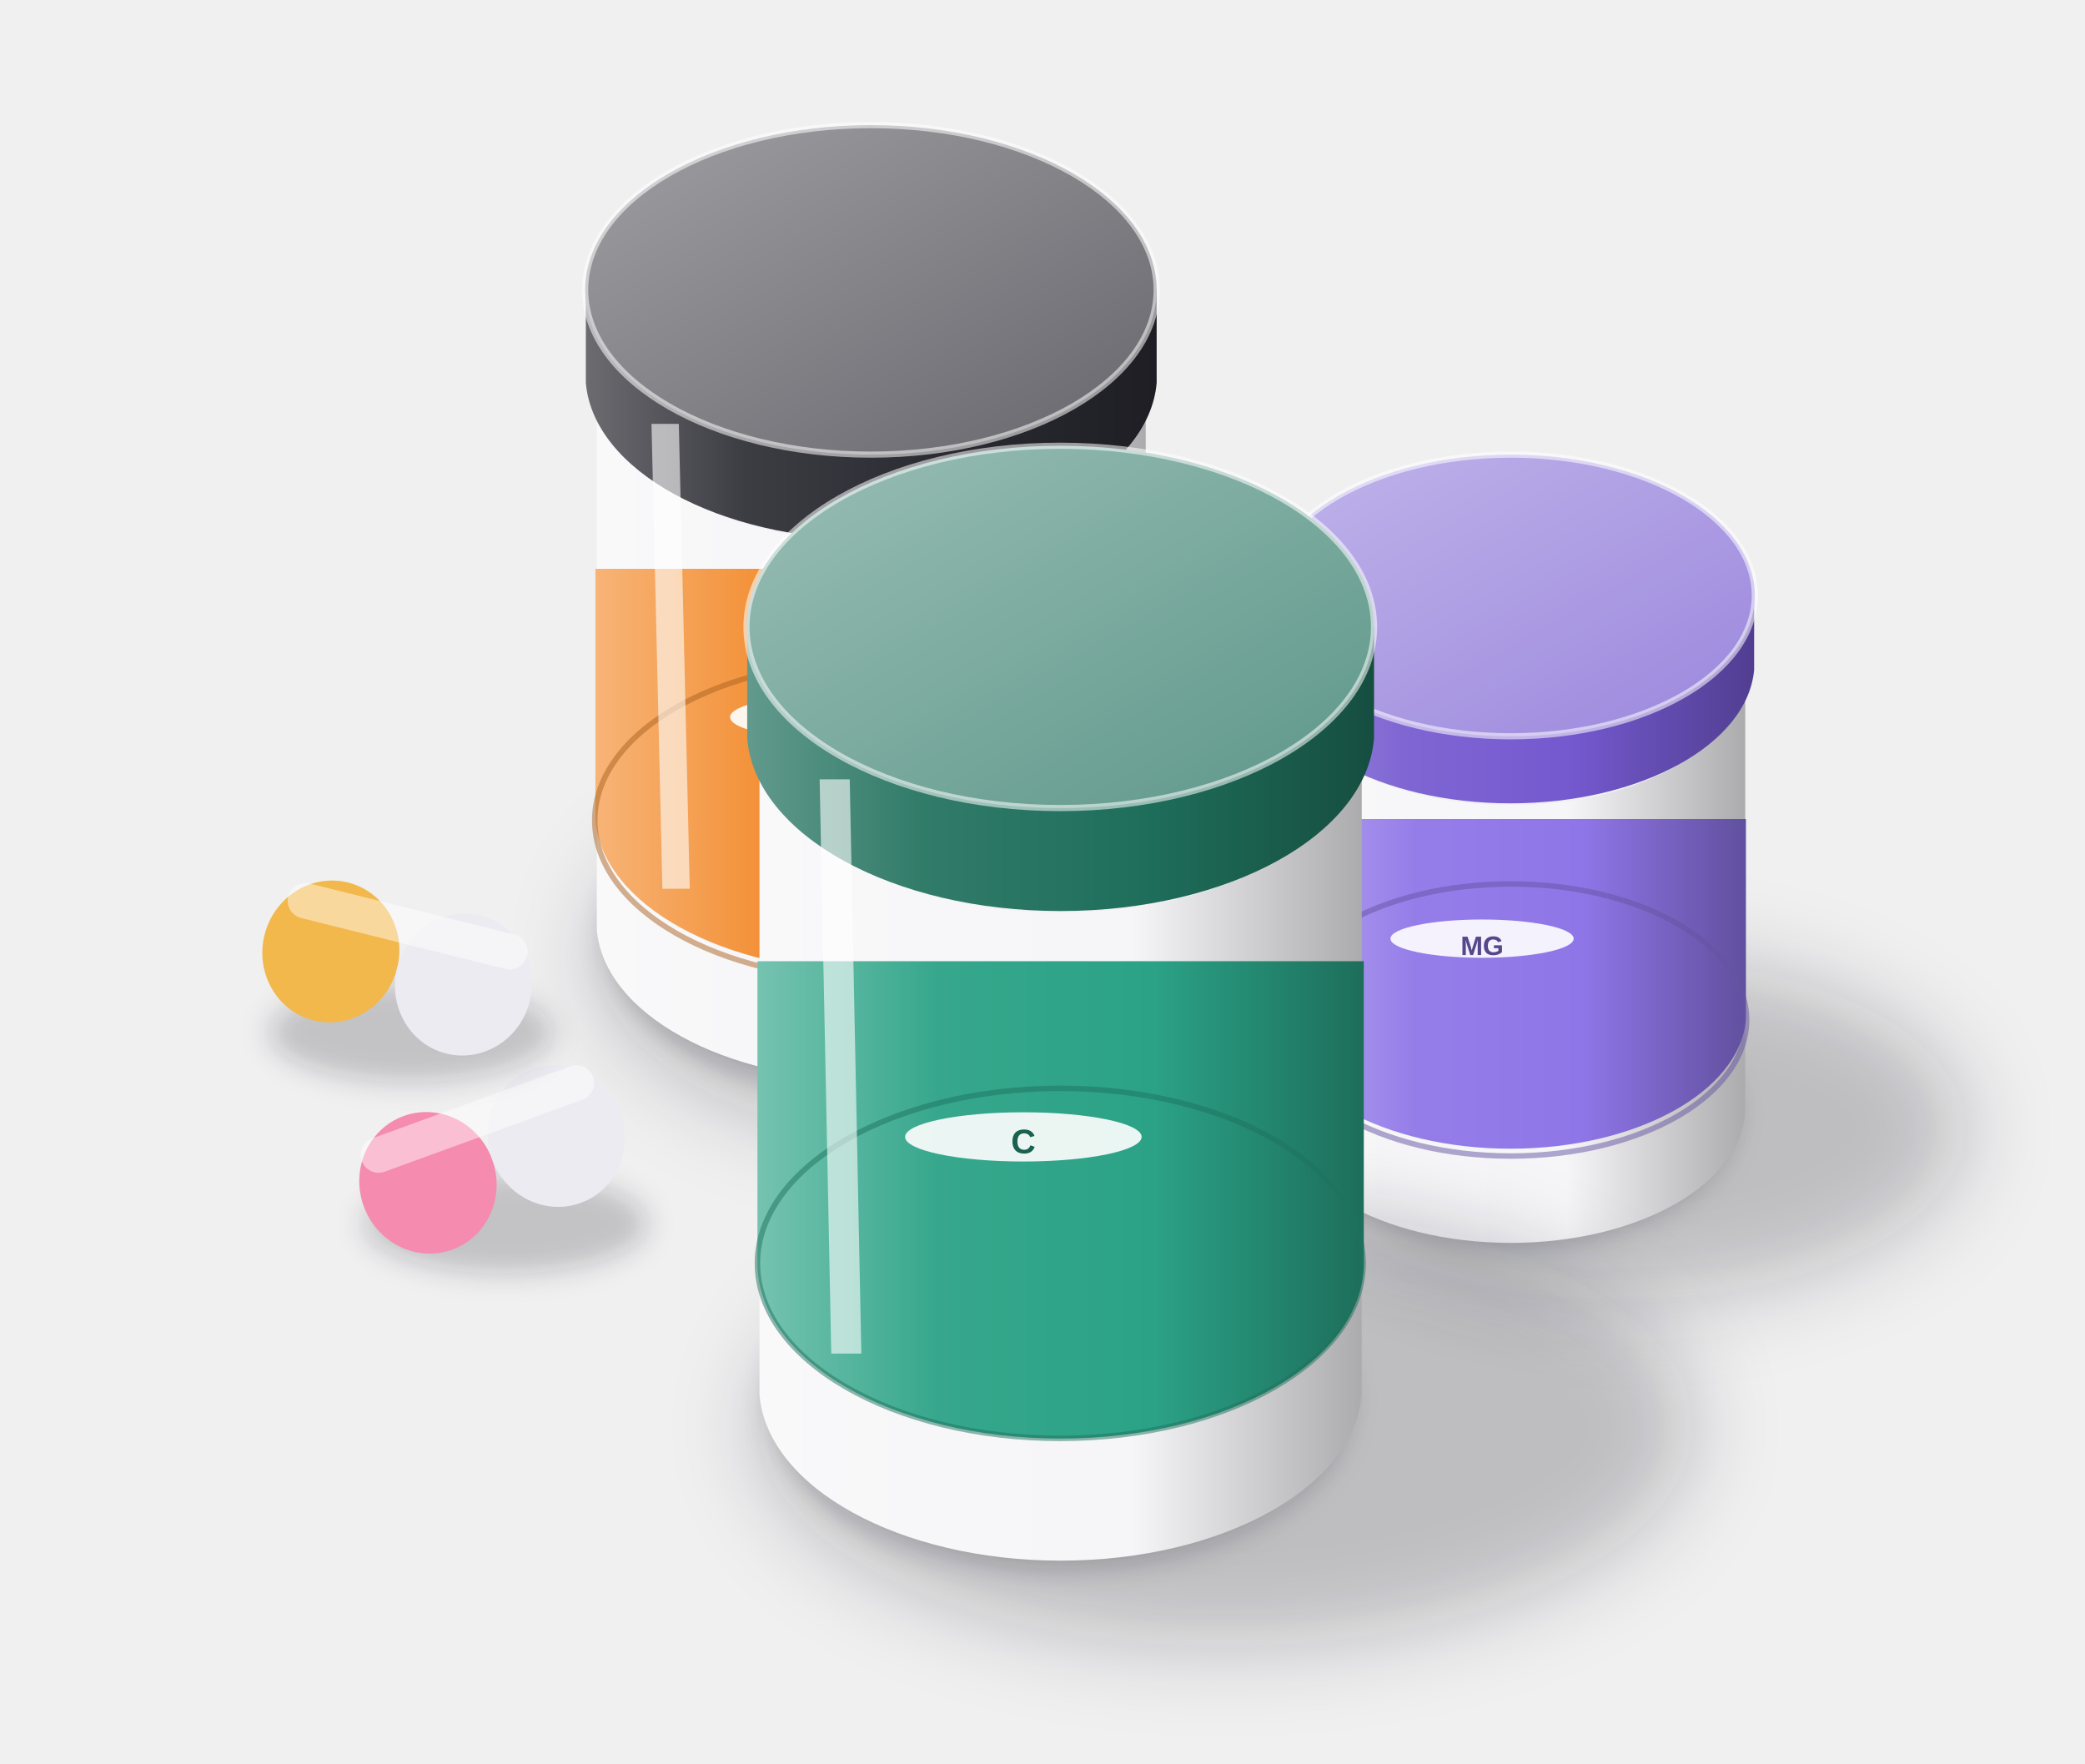
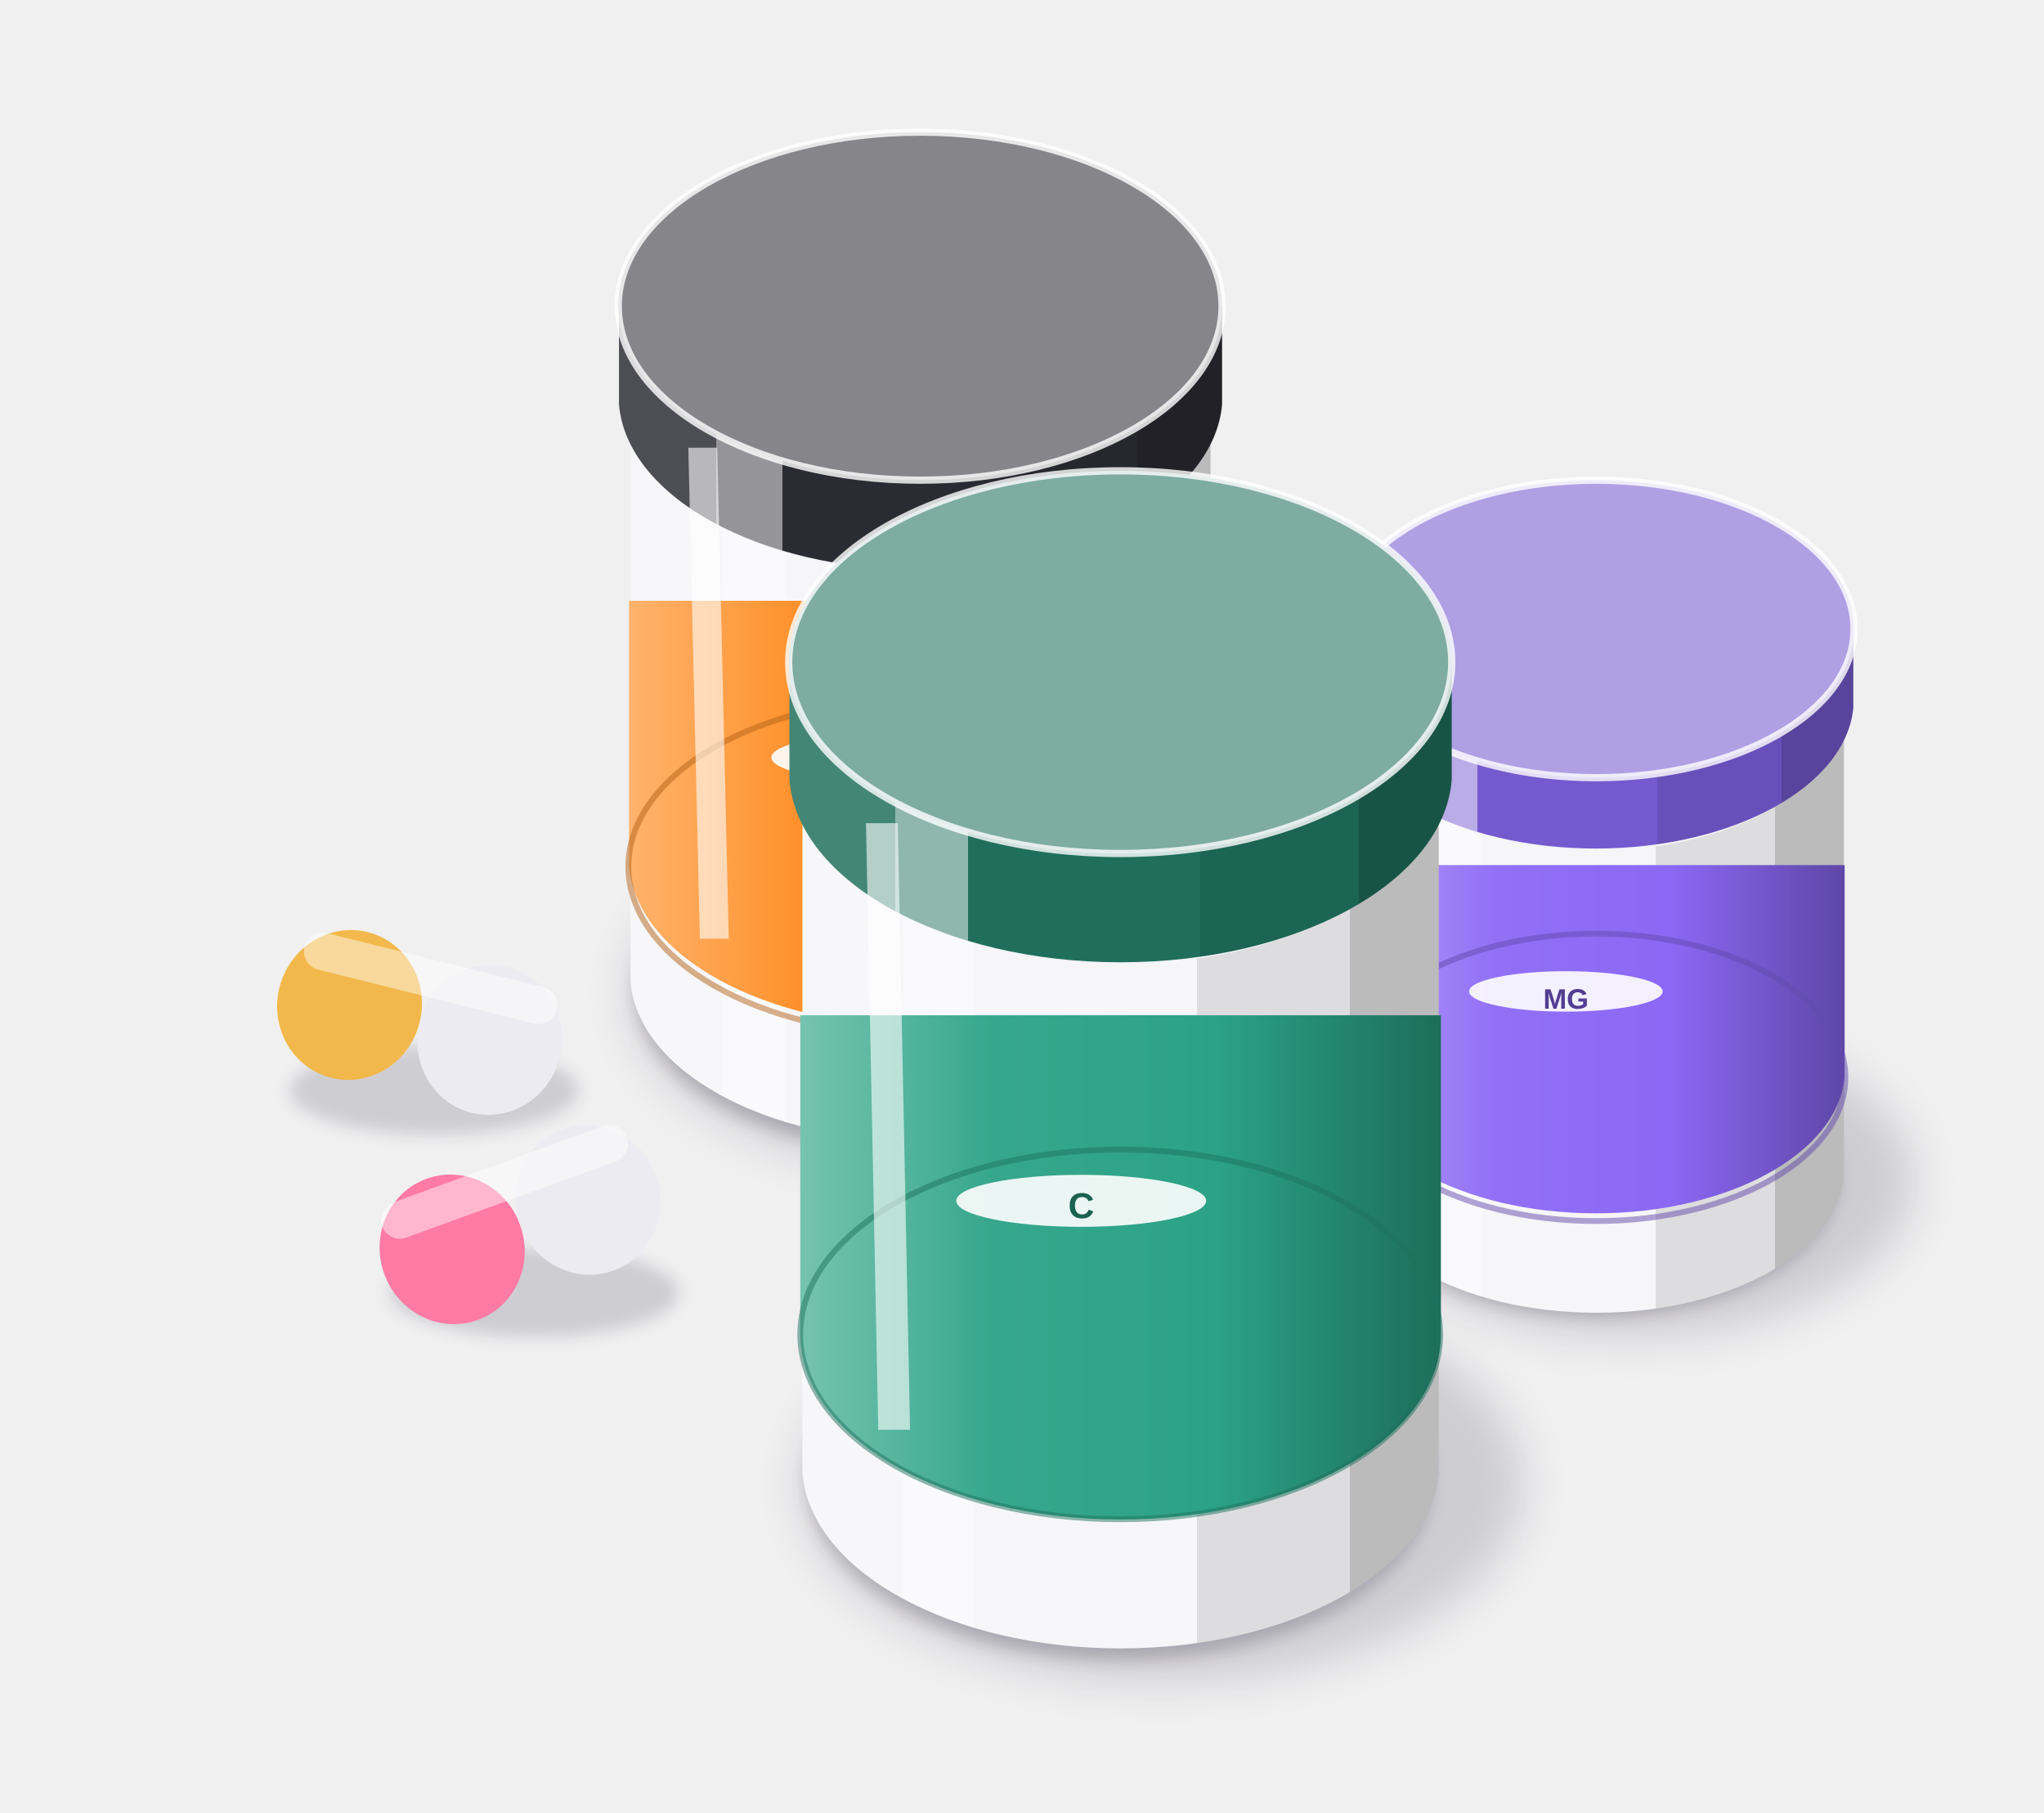
- <svg xmlns="http://www.w3.org/2000/svg" width="900" viewBox="-169 -176 305 258" aria-hidden="true" focusable="false">
+ <svg xmlns="http://www.w3.org/2000/svg" width="900" viewBox="-169 -176 283 251" aria-hidden="true" focusable="false">
  <defs>
    <filter id="tub-b" x="-50%" y="-50%" width="200%" height="200%">
-       <feGaussianBlur stdDeviation="6.4" />
+       <feGaussianBlur stdDeviation="2.8" />
    </filter>
    <filter id="tub-b2" x="-50%" y="-50%" width="200%" height="200%">
-       <feGaussianBlur stdDeviation="2.0" />
+       <feGaussianBlur stdDeviation="1.0" />
    </filter>
    <filter id="tub-b3" x="-50%" y="-50%" width="200%" height="200%">
      <feGaussianBlur stdDeviation="13.6" />
    </filter>
    <linearGradient id="tub-1" x1="0" y1="0" x2="1" y2="0">
-       <stop offset="0" stop-color="#f9f9fa" />
-       <stop offset="0.28" stop-color="#f7f7f9" />
+       <stop offset="0" stop-color="#f7f7f9" />
+       <stop offset="0.16" stop-color="#f7f7f9" />
+       <stop offset="0.16" stop-color="#fafafc" />
+       <stop offset="0.27" stop-color="#fafafc" />
+       <stop offset="0.27" stop-color="#f6f6f8" />
      <stop offset="0.62" stop-color="#f6f6f8" />
-       <stop offset="1" stop-color="#acacae" />
+       <stop offset="0.62" stop-color="#dddddf" />
+       <stop offset="0.86" stop-color="#dddddf" />
+       <stop offset="0.86" stop-color="#bbbbbc" />
+       <stop offset="1" stop-color="#bbbbbc" />
    </linearGradient>
-     <linearGradient id="tub-2" x1="0" y1="0" x2="1" y2="1">
-       <stop offset="0" stop-color="#f6f6f8" />
-       <stop offset="1" stop-color="#f0f0f4" />
+     <linearGradient id="tub-2" x1="0" y1="0" x2="1" y2="0">
+       <stop offset="0" stop-color="#ffb36d" />
+       <stop offset="0.3" stop-color="#ff902a" />
+       <stop offset="0.65" stop-color="#FF8A1F" />
+       <stop offset="1" stop-color="#ad5e15" />
    </linearGradient>
    <linearGradient id="tub-3" x1="0" y1="0" x2="1" y2="0">
-       <stop offset="0" stop-color="#f7b477" />
-       <stop offset="0.3" stop-color="#f39138" />
-       <stop offset="0.65" stop-color="#F28B2E" />
-       <stop offset="1" stop-color="#a55f1f" />
+       <stop offset="0" stop-color="#4d4d54" />
+       <stop offset="0.16" stop-color="#4d4d54" />
+       <stop offset="0.16" stop-color="#959599" />
+       <stop offset="0.27" stop-color="#959599" />
+       <stop offset="0.27" stop-color="#2b2b33" />
+       <stop offset="0.62" stop-color="#2b2b33" />
+       <stop offset="0.62" stop-color="#27272e" />
+       <stop offset="0.86" stop-color="#27272e" />
+       <stop offset="0.86" stop-color="#212127" />
+       <stop offset="1" stop-color="#212127" />
    </linearGradient>
    <linearGradient id="tub-4" x1="0" y1="0" x2="1" y2="0">
-       <stop offset="0" stop-color="#6b6b70" />
-       <stop offset="0.28" stop-color="#3c3c43" />
-       <stop offset="0.62" stop-color="#2b2b33" />
-       <stop offset="1" stop-color="#1e1e24" />
+       <stop offset="0" stop-color="#f7f7f9" />
+       <stop offset="0.16" stop-color="#f7f7f9" />
+       <stop offset="0.16" stop-color="#fafafc" />
+       <stop offset="0.27" stop-color="#fafafc" />
+       <stop offset="0.27" stop-color="#f6f6f8" />
+       <stop offset="0.62" stop-color="#f6f6f8" />
+       <stop offset="0.62" stop-color="#dddddf" />
+       <stop offset="0.86" stop-color="#dddddf" />
+       <stop offset="0.86" stop-color="#bbbbbc" />
+       <stop offset="1" stop-color="#bbbbbc" />
    </linearGradient>
-     <linearGradient id="tub-5" x1="0" y1="0" x2="1" y2="1">
-       <stop offset="0" stop-color="#9f9fa3" />
-       <stop offset="1" stop-color="#66666c" />
+     <linearGradient id="tub-5" x1="0" y1="0" x2="1" y2="0">
+       <stop offset="0" stop-color="#b49df8" />
+       <stop offset="0.3" stop-color="#9170f6" />
+       <stop offset="0.65" stop-color="#8B68F5" />
+       <stop offset="1" stop-color="#5f47a7" />
    </linearGradient>
    <linearGradient id="tub-6" x1="0" y1="0" x2="1" y2="0">
-       <stop offset="0" stop-color="#f9f9fa" />
-       <stop offset="0.28" stop-color="#f7f7f9" />
+       <stop offset="0" stop-color="#8a74d7" />
+       <stop offset="0.16" stop-color="#8a74d7" />
+       <stop offset="0.16" stop-color="#baace7" />
+       <stop offset="0.27" stop-color="#baace7" />
+       <stop offset="0.27" stop-color="#7459CF" />
+       <stop offset="0.62" stop-color="#7459CF" />
+       <stop offset="0.62" stop-color="#6850ba" />
+       <stop offset="0.86" stop-color="#6850ba" />
+       <stop offset="0.86" stop-color="#58449d" />
+       <stop offset="1" stop-color="#58449d" />
+     </linearGradient>
+     <linearGradient id="tub-7" x1="0" y1="0" x2="1" y2="0">
+       <stop offset="0" stop-color="#f7f7f9" />
+       <stop offset="0.16" stop-color="#f7f7f9" />
+       <stop offset="0.16" stop-color="#fafafc" />
+       <stop offset="0.27" stop-color="#fafafc" />
+       <stop offset="0.27" stop-color="#f6f6f8" />
      <stop offset="0.62" stop-color="#f6f6f8" />
-       <stop offset="1" stop-color="#acacae" />
-     </linearGradient>
-     <linearGradient id="tub-7" x1="0" y1="0" x2="1" y2="1">
-       <stop offset="0" stop-color="#f6f6f8" />
-       <stop offset="1" stop-color="#f0f0f4" />
+       <stop offset="0.62" stop-color="#dddddf" />
+       <stop offset="0.86" stop-color="#dddddf" />
+       <stop offset="0.86" stop-color="#bbbbbc" />
+       <stop offset="1" stop-color="#bbbbbc" />
    </linearGradient>
    <linearGradient id="tub-8" x1="0" y1="0" x2="1" y2="0">
-       <stop offset="0" stop-color="#b6a6f0" />
-       <stop offset="0.3" stop-color="#957de9" />
-       <stop offset="0.65" stop-color="#8F76E8" />
-       <stop offset="1" stop-color="#61509e" />
-     </linearGradient>
-     <linearGradient id="tub-9" x1="0" y1="0" x2="1" y2="0">
-       <stop offset="0" stop-color="#9e8bdd" />
-       <stop offset="0.28" stop-color="#7f66d3" />
-       <stop offset="0.62" stop-color="#7459CF" />
-       <stop offset="1" stop-color="#513e91" />
-     </linearGradient>
-     <linearGradient id="tub-10" x1="0" y1="0" x2="1" y2="1">
-       <stop offset="0" stop-color="#c0b4ea" />
-       <stop offset="1" stop-color="#9b87dd" />
-     </linearGradient>
-     <linearGradient id="tub-11" x1="0" y1="0" x2="1" y2="0">
-       <stop offset="0" stop-color="#f9f9fa" />
-       <stop offset="0.28" stop-color="#f7f7f9" />
-       <stop offset="0.62" stop-color="#f6f6f8" />
-       <stop offset="1" stop-color="#acacae" />
-     </linearGradient>
-     <linearGradient id="tub-12" x1="0" y1="0" x2="1" y2="1">
-       <stop offset="0" stop-color="#f6f6f8" />
-       <stop offset="1" stop-color="#f0f0f4" />
-     </linearGradient>
-     <linearGradient id="tub-13" x1="0" y1="0" x2="1" y2="0">
      <stop offset="0" stop-color="#75c3b0" />
      <stop offset="0.3" stop-color="#36a78c" />
      <stop offset="0.65" stop-color="#2BA286" />
      <stop offset="1" stop-color="#1d6e5b" />
    </linearGradient>
-     <linearGradient id="tub-14" x1="0" y1="0" x2="1" y2="0">
-       <stop offset="0" stop-color="#629a8d" />
-       <stop offset="0.28" stop-color="#317b69" />
+     <linearGradient id="tub-9" x1="0" y1="0" x2="1" y2="0">
+       <stop offset="0" stop-color="#438676" />
+       <stop offset="0.16" stop-color="#438676" />
+       <stop offset="0.16" stop-color="#8fb7ae" />
+       <stop offset="0.27" stop-color="#8fb7ae" />
+       <stop offset="0.27" stop-color="#1f6f5c" />
      <stop offset="0.62" stop-color="#1f6f5c" />
-       <stop offset="1" stop-color="#164e40" />
-     </linearGradient>
-     <linearGradient id="tub-15" x1="0" y1="0" x2="1" y2="1">
-       <stop offset="0" stop-color="#9abeb5" />
-       <stop offset="1" stop-color="#5d9789" />
+       <stop offset="0.62" stop-color="#1c6453" />
+       <stop offset="0.86" stop-color="#1c6453" />
+       <stop offset="0.86" stop-color="#185446" />
+       <stop offset="1" stop-color="#185446" />
    </linearGradient>
  </defs>
  <g class="lyr" data-depth="0">
-     <ellipse cx="-21.4" cy="-36.2" rx="60.3" ry="29.0" fill="#0b0b1a" opacity="0.22" filter="url(#tub-b)" />
-     <ellipse cx="-41.6" cy="-39.0" rx="38.6" ry="22.3" fill="#0b0b1a" opacity="0.22" filter="url(#tub-b2)" />
+     <ellipse cx="-36.2" cy="-38.5" rx="45.6" ry="25.2" fill="#1b1530" opacity="0.16" filter="url(#tub-b)" />
+     <ellipse cx="-41.6" cy="-39.0" rx="39.4" ry="22.7" fill="#1b1530" opacity="0.208" filter="url(#tub-b2)" />
    <path d="M-81.7,-120.0 L-81.7,-40.0 A40.2,23.2 0 0 0 -1.4,-40.0 L-1.4,-120.0 Z" fill="url(#tub-1)" />
-     <ellipse cx="-41.6" cy="-120.0" rx="40.2" ry="23.2" fill="url(#tub-2)" />
-     <path d="M-81.9,-92.8 L-81.9,-56.0 A40.4,23.3 0 0 0 -1.2,-56.0 L-1.2,-92.8 Z" fill="url(#tub-3)" />
-     <ellipse cx="-41.6" cy="-56.0" rx="40.4" ry="23.3" fill="none" stroke="#a96120" stroke-width="0.8" opacity="0.5" />
+     <ellipse cx="-41.6" cy="-120.0" rx="40.2" ry="23.2" fill="#f3f3f6" />
+     <path d="M-81.9,-92.8 L-81.9,-56.0 A40.4,23.3 0 0 0 -1.2,-56.0 L-1.2,-92.8 Z" fill="url(#tub-2)" />
+     <ellipse cx="-41.6" cy="-56.0" rx="40.4" ry="23.3" fill="none" stroke="#b26116" stroke-width="0.8" opacity="0.5" />
    <ellipse cx="-46.5" cy="-71.1" rx="15.7" ry="3.3" fill="#ffffff" opacity="0.9" />
-     <text x="-46.5" y="-68.7" text-anchor="middle" font-family="'Bricolage Grotesque','Helvetica Neue',Arial,sans-serif" font-size="4.6" font-weight="700" fill="#91531c">D3</text>
-     <path d="M-83.3,-133.6 L-83.3,-120.0 A41.8,24.1 0 0 0 0.2,-120.0 L0.2,-133.6 Z" fill="url(#tub-4)" />
-     <ellipse cx="-41.6" cy="-133.6" rx="41.8" ry="24.1" fill="url(#tub-5)" />
-     <ellipse cx="-41.6" cy="-133.6" rx="41.8" ry="24.1" fill="none" stroke="#ffffff" stroke-width="0.9" opacity="0.55" />
+     <text x="-46.5" y="-68.7" text-anchor="middle" font-family="'Bricolage Grotesque','Helvetica Neue',Arial,sans-serif" font-size="4.6" font-weight="700" fill="#995313">D3</text>
+     <path d="M-83.3,-133.6 L-83.3,-120.0 A41.8,24.1 0 0 0 0.2,-120.0 L0.2,-133.6 Z" fill="url(#tub-3)" />
+     <ellipse cx="-41.6" cy="-133.6" rx="41.8" ry="24.1" fill="#85858a" />
+     <ellipse cx="-41.6" cy="-133.6" rx="41.8" ry="24.1" fill="none" stroke="#ffffff" stroke-width="1" opacity="0.8" />
    <polygon points="-73.7,-114.0 -69.7,-114.0 -68.1,-46.0 -72.1,-46.0" fill="#ffffff" opacity="0.6" />
-     <ellipse cx="68.1" cy="-10.9" rx="50.4" ry="24.9" fill="#0b0b1a" opacity="0.22" filter="url(#tub-b)" />
-     <ellipse cx="52.0" cy="-13.0" rx="32.9" ry="19.0" fill="#0b0b1a" opacity="0.22" filter="url(#tub-b2)" />
-     <path d="M17.7,-78.0 L17.7,-14.0 A34.3,19.8 0 0 0 86.3,-14.0 L86.3,-78.0 Z" fill="url(#tub-6)" />
-     <ellipse cx="52.0" cy="-78.0" rx="34.3" ry="19.8" fill="url(#tub-7)" />
-     <path d="M17.5,-56.2 L17.5,-26.8 A34.5,19.9 0 0 0 86.4,-26.8 L86.4,-56.2 Z" fill="url(#tub-8)" />
-     <ellipse cx="52.0" cy="-26.8" rx="34.5" ry="19.9" fill="none" stroke="#6453a2" stroke-width="0.8" opacity="0.5" />
+     <ellipse cx="56.9" cy="-12.5" rx="39.2" ry="21.8" fill="#1b1530" opacity="0.16" filter="url(#tub-b)" />
+     <ellipse cx="52.0" cy="-13.0" rx="33.6" ry="19.4" fill="#1b1530" opacity="0.208" filter="url(#tub-b2)" />
+     <path d="M17.7,-78.0 L17.7,-14.0 A34.3,19.8 0 0 0 86.3,-14.0 L86.3,-78.0 Z" fill="url(#tub-4)" />
+     <ellipse cx="52.0" cy="-78.0" rx="34.3" ry="19.8" fill="#f3f3f6" />
+     <path d="M17.5,-56.2 L17.5,-26.8 A34.5,19.9 0 0 0 86.4,-26.8 L86.4,-56.2 Z" fill="url(#tub-5)" />
+     <ellipse cx="52.0" cy="-26.8" rx="34.5" ry="19.9" fill="none" stroke="#6149ac" stroke-width="0.8" opacity="0.5" />
    <ellipse cx="47.8" cy="-38.7" rx="13.4" ry="2.8" fill="#ffffff" opacity="0.9" />
-     <text x="47.8" y="-36.3" text-anchor="middle" font-family="'Bricolage Grotesque','Helvetica Neue',Arial,sans-serif" font-size="3.9" font-weight="700" fill="#56478b">MG</text>
-     <path d="M16.3,-88.9 L16.3,-78.0 A35.7,20.6 0 0 0 87.6,-78.0 L87.6,-88.9 Z" fill="url(#tub-9)" />
-     <ellipse cx="52.0" cy="-88.9" rx="35.7" ry="20.6" fill="url(#tub-10)" />
-     <ellipse cx="52.0" cy="-88.9" rx="35.7" ry="20.6" fill="none" stroke="#ffffff" stroke-width="0.9" opacity="0.55" />
+     <text x="47.8" y="-36.3" text-anchor="middle" font-family="'Bricolage Grotesque','Helvetica Neue',Arial,sans-serif" font-size="3.9" font-weight="700" fill="#533e93">MG</text>
+     <path d="M16.3,-88.9 L16.3,-78.0 A35.7,20.6 0 0 0 87.6,-78.0 L87.6,-88.9 Z" fill="url(#tub-6)" />
+     <ellipse cx="52.0" cy="-88.9" rx="35.7" ry="20.6" fill="#afa0e4" />
+     <ellipse cx="52.0" cy="-88.9" rx="35.7" ry="20.6" fill="none" stroke="#ffffff" stroke-width="1" opacity="0.8" />
    <polygon points="24.5,-72.0 28.0,-72.0 29.3,-20.0 25.9,-20.0" fill="#ffffff" opacity="0.6" />
-     <ellipse cx="10.3" cy="32.6" rx="68.3" ry="32.1" fill="#0b0b1a" opacity="0.22" filter="url(#tub-b)" />
-     <ellipse cx="-13.9" cy="29.0" rx="42.3" ry="24.4" fill="#0b0b1a" opacity="0.22" filter="url(#tub-b2)" />
-     <path d="M-57.9,-68.0 L-57.9,28.0 A44.1,25.5 0 0 0 30.2,28.0 L30.2,-68.0 Z" fill="url(#tub-11)" />
-     <ellipse cx="-13.9" cy="-68.0" rx="44.1" ry="25.5" fill="url(#tub-12)" />
-     <path d="M-58.2,-35.4 L-58.2,8.8 A44.3,25.6 0 0 0 30.5,8.8 L30.5,-35.4 Z" fill="url(#tub-13)" />
+     <ellipse cx="-8.0" cy="29.5" rx="50.0" ry="27.5" fill="#1b1530" opacity="0.16" filter="url(#tub-b)" />
+     <ellipse cx="-13.9" cy="29.0" rx="43.2" ry="24.9" fill="#1b1530" opacity="0.208" filter="url(#tub-b2)" />
+     <path d="M-57.9,-68.0 L-57.9,28.0 A44.1,25.5 0 0 0 30.2,28.0 L30.2,-68.0 Z" fill="url(#tub-7)" />
+     <ellipse cx="-13.9" cy="-68.0" rx="44.1" ry="25.5" fill="#f3f3f6" />
+     <path d="M-58.2,-35.4 L-58.2,8.8 A44.3,25.6 0 0 0 30.5,8.8 L30.5,-35.4 Z" fill="url(#tub-8)" />
    <ellipse cx="-13.9" cy="8.8" rx="44.3" ry="25.6" fill="none" stroke="#1e715e" stroke-width="0.8" opacity="0.5" />
    <ellipse cx="-19.3" cy="-9.7" rx="17.3" ry="3.6" fill="#ffffff" opacity="0.9" />
    <text x="-19.3" y="-7.3" text-anchor="middle" font-family="'Bricolage Grotesque','Helvetica Neue',Arial,sans-serif" font-size="5.0" font-weight="700" fill="#1a6150">C</text>
-     <path d="M-59.7,-84.3 L-59.7,-68.0 A45.9,26.5 0 0 0 32.0,-68.0 L32.0,-84.3 Z" fill="url(#tub-14)" />
-     <ellipse cx="-13.9" cy="-84.3" rx="45.9" ry="26.5" fill="url(#tub-15)" />
-     <ellipse cx="-13.9" cy="-84.3" rx="45.9" ry="26.5" fill="none" stroke="#ffffff" stroke-width="0.9" opacity="0.55" />
+     <path d="M-59.7,-84.3 L-59.7,-68.0 A45.9,26.5 0 0 0 32.0,-68.0 L32.0,-84.3 Z" fill="url(#tub-9)" />
+     <ellipse cx="-13.9" cy="-84.3" rx="45.9" ry="26.5" fill="#7eaca1" />
+     <ellipse cx="-13.9" cy="-84.3" rx="45.9" ry="26.5" fill="none" stroke="#ffffff" stroke-width="1" opacity="0.8" />
    <polygon points="-49.1,-62.0 -44.7,-62.0 -43.0,22.0 -47.4,22.0" fill="#ffffff" opacity="0.6" />
-     <ellipse cx="-95.0" cy="3.0" rx="20.8" ry="7.3" fill="#0b0b1a" opacity="0.2" filter="url(#tub-b2)" />
+     <ellipse cx="-95.0" cy="3.0" rx="20.0" ry="6.2" fill="#1b1530" opacity="0.16" filter="url(#tub-b2)" />
    <g transform="translate(-97.0 -6.4) rotate(-20)">
-       <rect x="-20.0" y="-10.4" width="20.0" height="20.8" rx="10.4" fill="#F58BAF" />
+       <rect x="-20.0" y="-10.4" width="20.0" height="20.8" rx="10.4" fill="#FF7AA5" />
      <rect x="0" y="-10.4" width="20.0" height="20.8" rx="10.4" fill="#ecebf1" />
      <rect x="-18.0" y="-8.9" width="36.0" height="5.2" rx="2.6" fill="#fff" fill-opacity=".45" />
    </g>
-     <ellipse cx="-108.9" cy="-25.0" rx="20.8" ry="7.3" fill="#0b0b1a" opacity="0.2" filter="url(#tub-b2)" />
+     <ellipse cx="-108.9" cy="-25.0" rx="20.0" ry="6.2" fill="#1b1530" opacity="0.16" filter="url(#tub-b2)" />
    <g transform="translate(-110.9 -34.4) rotate(14)">
      <rect x="-20.0" y="-10.4" width="20.0" height="20.8" rx="10.4" fill="#F2B84B" />
      <rect x="0" y="-10.4" width="20.0" height="20.8" rx="10.4" fill="#ecebf1" />
      <rect x="-18.0" y="-8.9" width="36.0" height="5.2" rx="2.6" fill="#fff" fill-opacity=".45" />
    </g>
  </g>
</svg>
